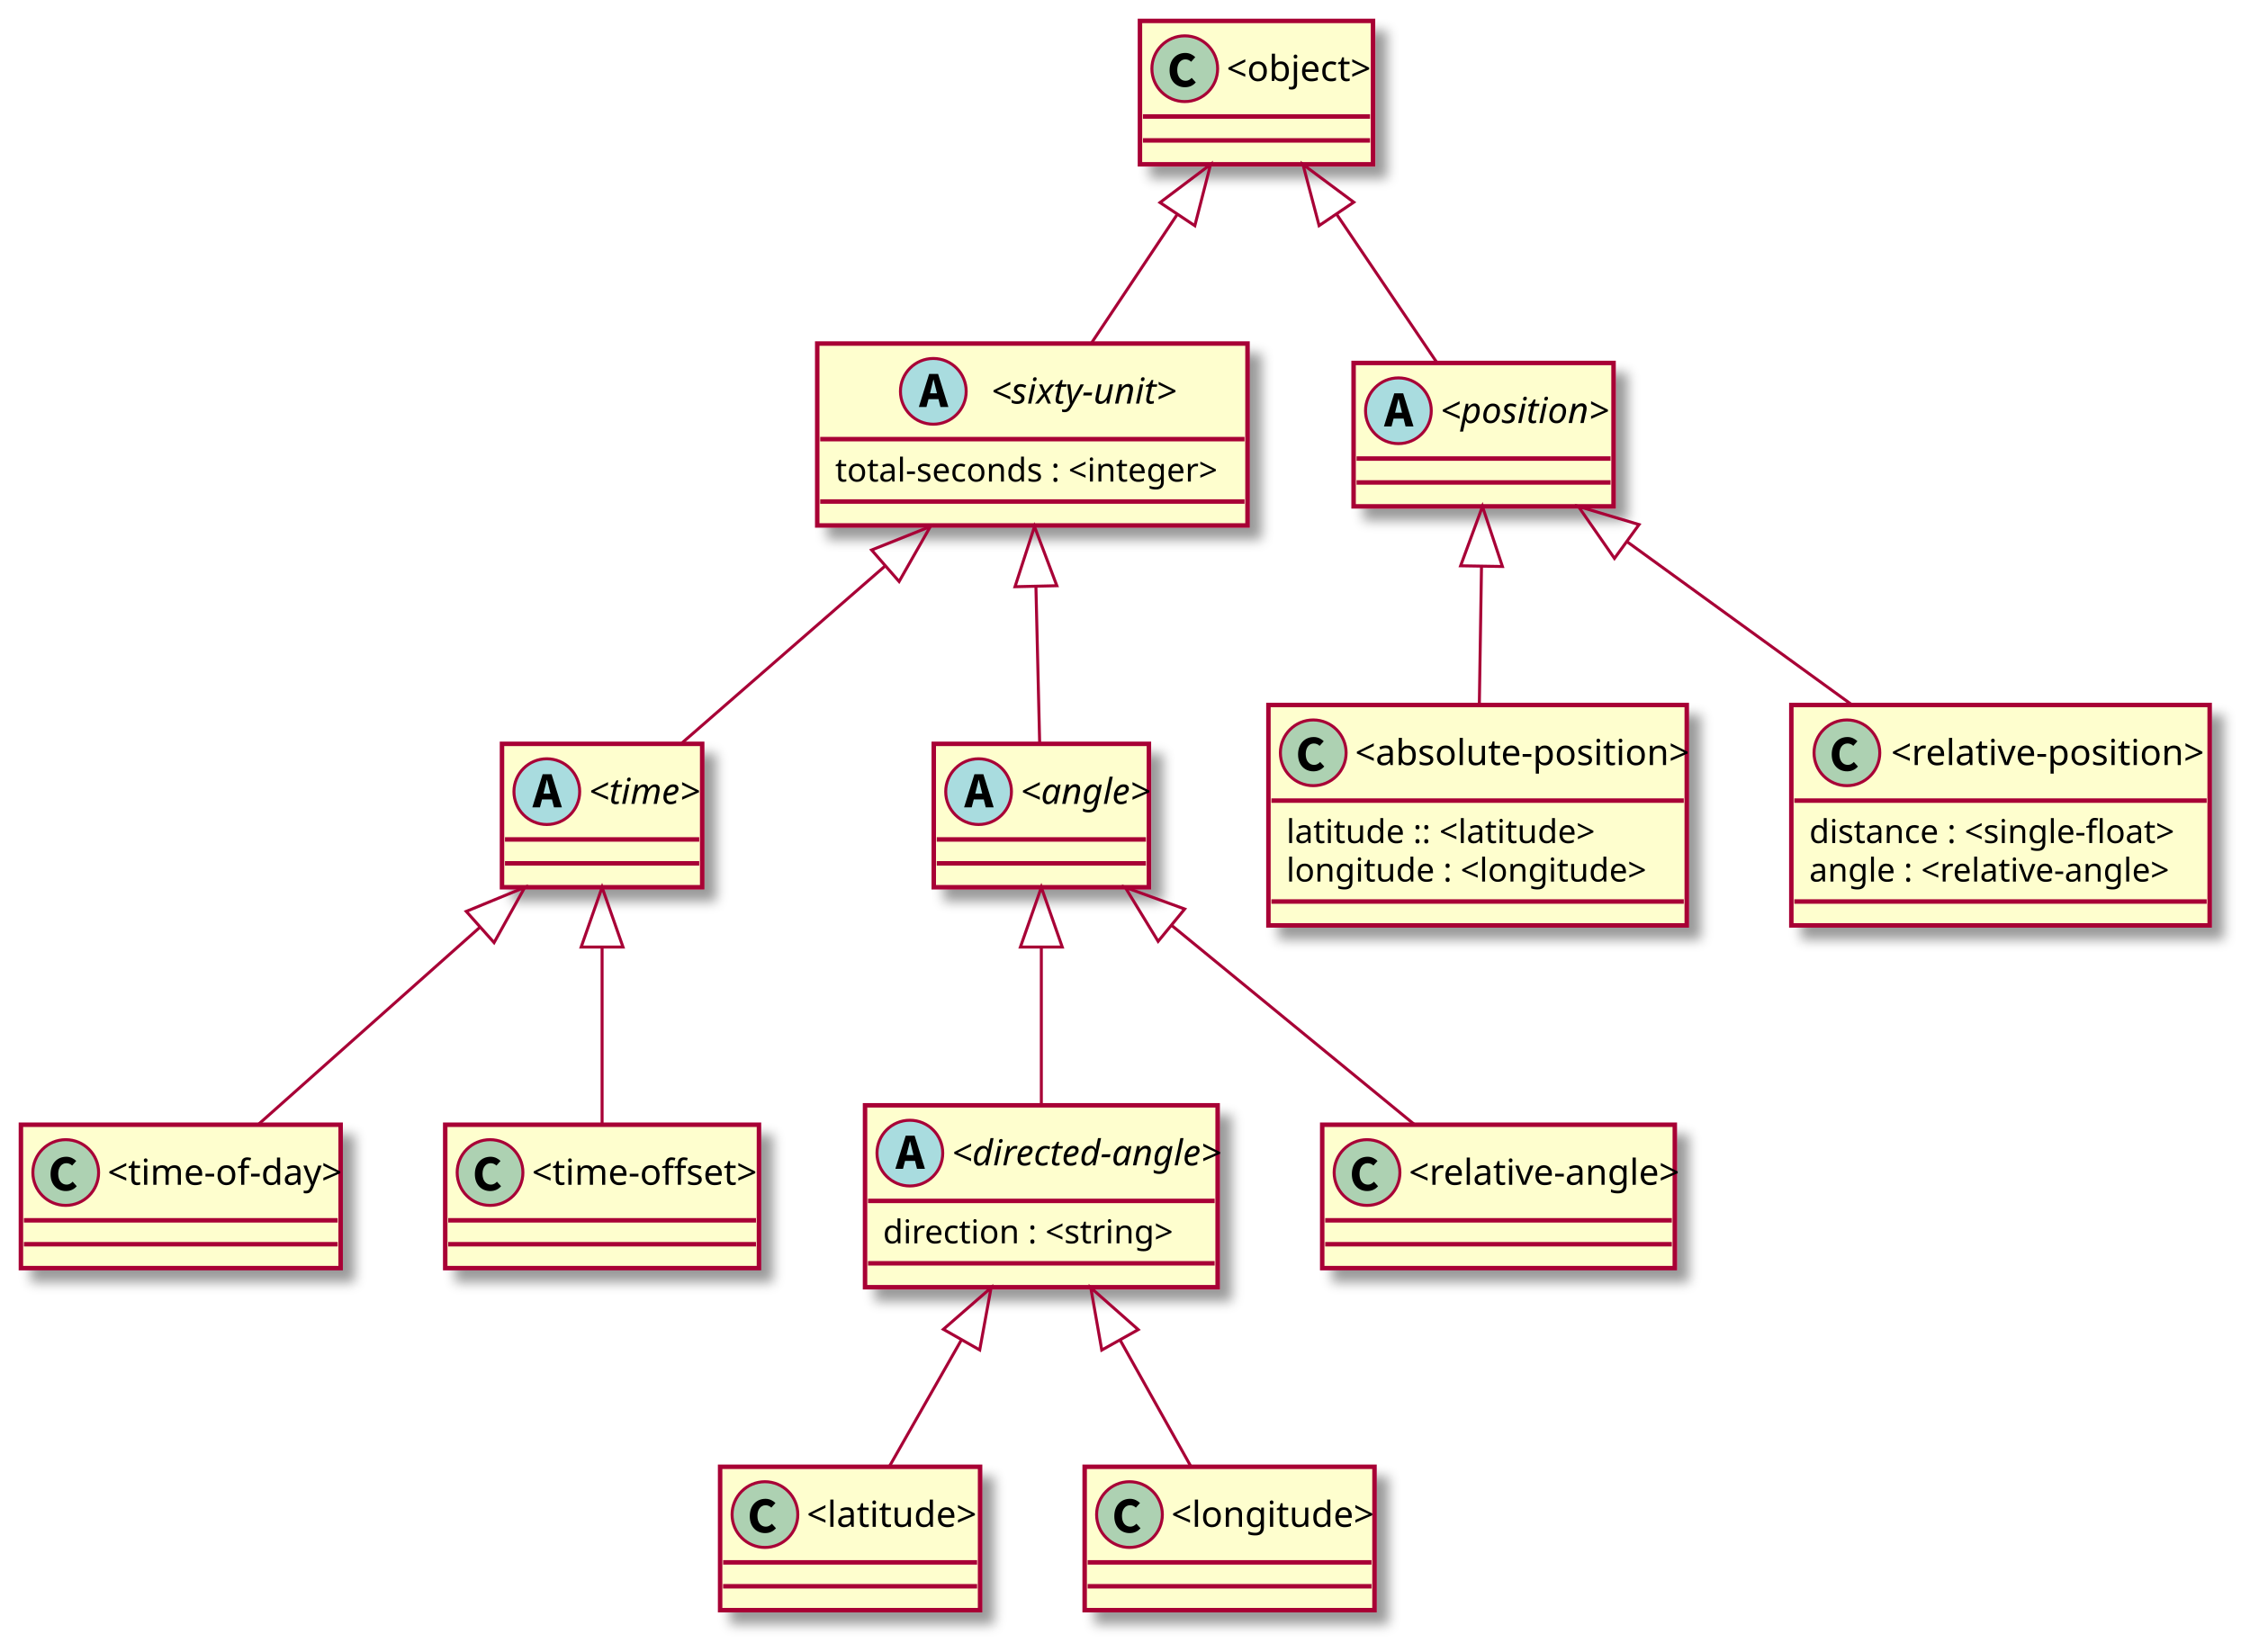
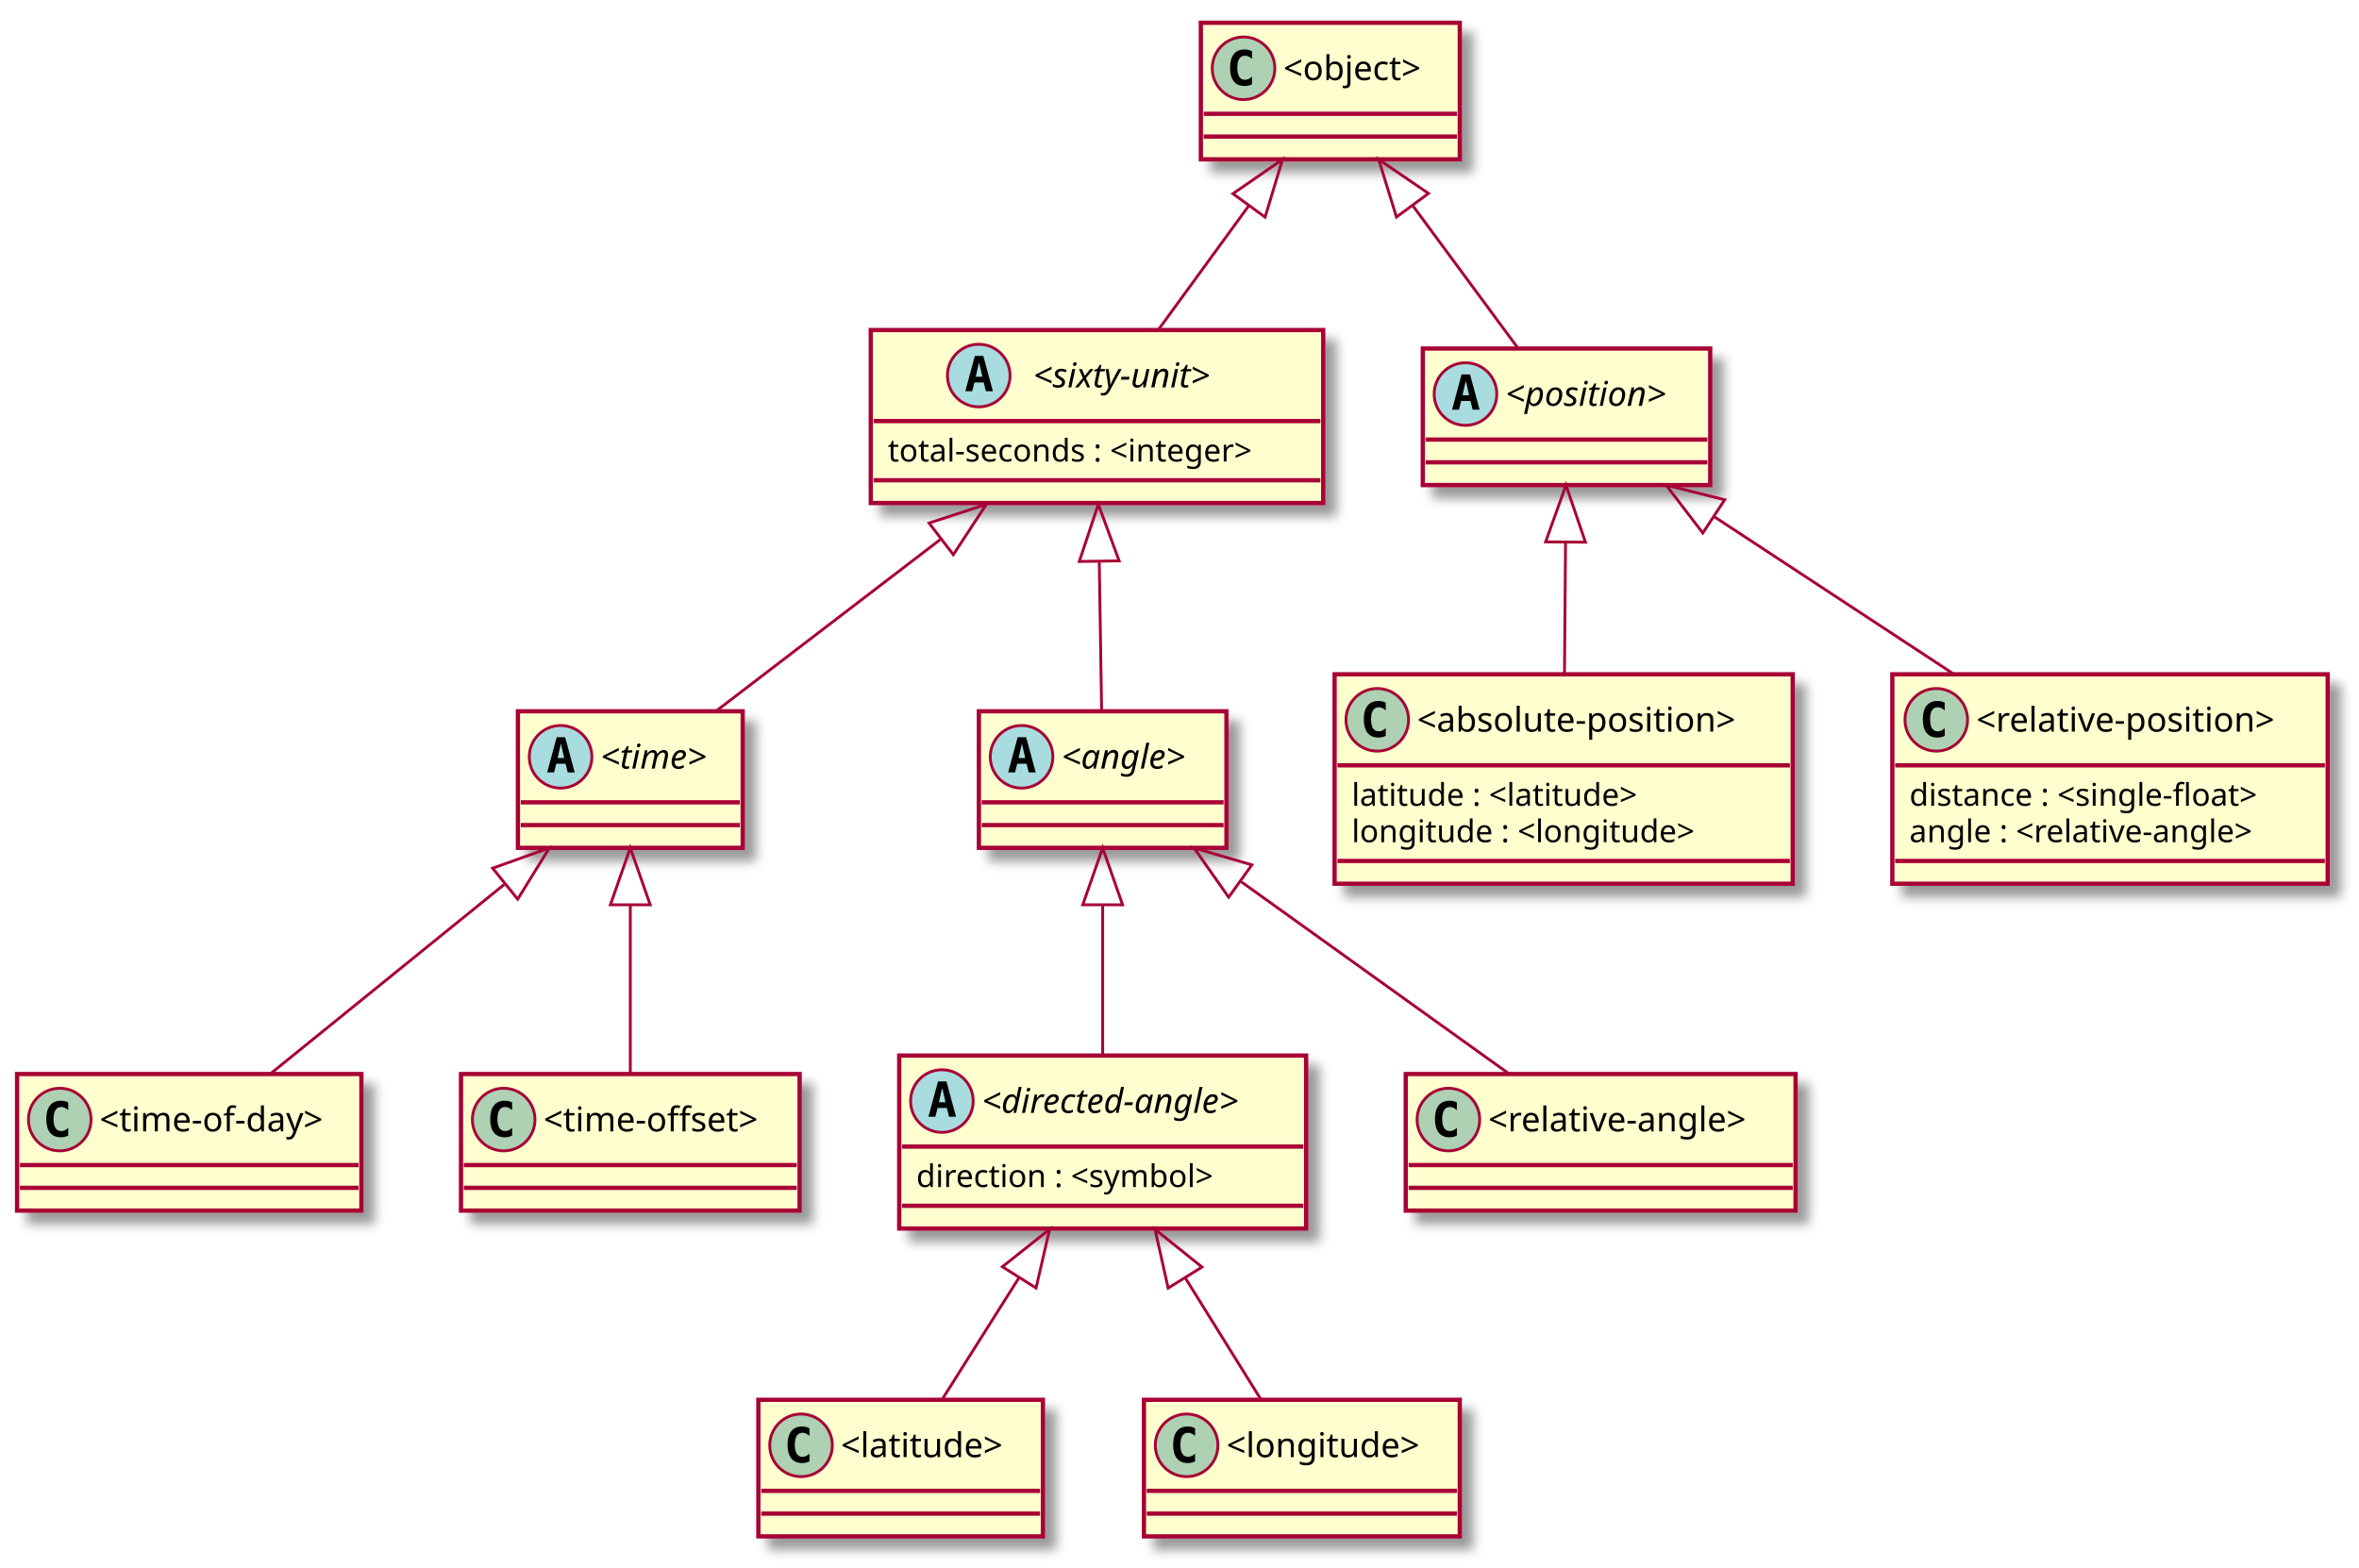
- <svg xmlns="http://www.w3.org/2000/svg" contentScriptType="application/ecmascript" contentStyleType="text/css" height="553px" preserveAspectRatio="none" style="width:753px;height:553px;background:#FFFFFF;" version="1.1" viewBox="0 0 753 553" width="753px" zoomAndPan="magnify">
+ <svg xmlns="http://www.w3.org/2000/svg" contentScriptType="application/ecmascript" contentStyleType="text/css" height="551px" preserveAspectRatio="none" style="width:829px;height:551px;" version="1.1" viewBox="0 0 829 551" width="829px" zoomAndPan="magnify">
  <defs>
-     <filter height="300%" id="f8x6vb3fpojpn" width="300%" x="-1" y="-1">
+     <filter height="300%" id="f16z5oaxtksscu" width="300%" x="-1" y="-1">
      <feGaussianBlur result="blurOut" stdDeviation="2.0" />
      <feColorMatrix in="blurOut" result="blurOut2" type="matrix" values="0 0 0 0 0 0 0 0 0 0 0 0 0 0 0 0 0 0 .4 0" />
      <feOffset dx="4.0" dy="4.0" in="blurOut2" result="blurOut3" />
      <feBlend in="SourceGraphic" in2="blurOut3" mode="normal" />
    </filter>
  </defs>
  <g>
-     <rect codeLine="2" fill="#FEFECE" filter="url(#f8x6vb3fpojpn)" height="48" id="&lt;object&gt;" style="stroke:#A80036;stroke-width:1.5;" width="78" x="381.5" y="7" />
-     <ellipse cx="396.5" cy="23" fill="#ADD1B2" rx="11" ry="11" style="stroke:#A80036;stroke-width:1.0;" />
-     <path d="M396.547,29.203 C398.047,29.203 399.281,28.641 400.188,27.578 L398.812,26.062 C398.266,26.656 397.609,27.047 396.812,27.047 C395.141,27.047 393.984,25.719 393.984,23.438 C393.984,21.219 395.141,19.875 396.703,19.875 C397.516,19.875 398.109,20.188 398.641,20.672 L400.016,19.125 C399.266,18.391 398.109,17.719 396.703,17.719 C393.75,17.719 391.422,19.859 391.422,23.531 C391.422,27.25 393.797,29.203 396.547,29.203 Z " fill="#000000" />
-     <text fill="#000000" font-family="sans-serif" font-size="12" lengthAdjust="spacing" textLength="46" x="410.5" y="27.102">&lt;object&gt;</text>
-     <line style="stroke:#A80036;stroke-width:1.5;" x1="382.5" x2="458.5" y1="39" y2="39" />
-     <line style="stroke:#A80036;stroke-width:1.5;" x1="382.5" x2="458.5" y1="47" y2="47" />
-     <rect codeLine="3" fill="#FEFECE" filter="url(#f8x6vb3fpojpn)" height="60.891" id="&lt;sixty-unit&gt;" style="stroke:#A80036;stroke-width:1.5;" width="144" x="273.5" y="115" />
-     <ellipse cx="312.35" cy="131" fill="#A9DCDF" rx="11" ry="11" style="stroke:#A80036;stroke-width:1.0;" />
-     <path d="M311.491,130.641 C311.788,129.531 312.1,128.25 312.366,127.062 L312.428,127.062 C312.694,128.25 313.022,129.531 313.319,130.641 L313.569,131.656 L311.241,131.656 L311.491,130.641 Z M307.506,136.25 L310.053,136.25 L310.741,133.609 L314.084,133.609 L314.741,136.25 L317.397,136.25 L313.944,125.172 L310.959,125.172 L307.506,136.25 Z " fill="#000000" />
-     <text fill="#000000" font-family="sans-serif" font-size="12" font-style="italic" lengthAdjust="spacing" textLength="59" x="331.65" y="135.102">&lt;sixty-unit&gt;</text>
-     <line style="stroke:#A80036;stroke-width:1.5;" x1="274.5" x2="416.5" y1="147" y2="147" />
-     <text fill="#000000" font-family="sans-serif" font-size="11" lengthAdjust="spacing" textLength="132" x="279.5" y="161.205">total-seconds : &lt;integer&gt;</text>
-     <line style="stroke:#A80036;stroke-width:1.5;" x1="274.5" x2="416.5" y1="167.891" y2="167.891" />
-     <rect codeLine="4" fill="#FEFECE" filter="url(#f8x6vb3fpojpn)" height="48" id="&lt;time&gt;" style="stroke:#A80036;stroke-width:1.5;" width="67" x="168" y="249" />
-     <ellipse cx="183" cy="265" fill="#A9DCDF" rx="11" ry="11" style="stroke:#A80036;stroke-width:1.0;" />
-     <path d="M182.141,264.641 C182.438,263.531 182.75,262.25 183.016,261.062 L183.078,261.062 C183.344,262.25 183.672,263.531 183.969,264.641 L184.219,265.656 L181.891,265.656 L182.141,264.641 Z M178.156,270.25 L180.703,270.25 L181.391,267.609 L184.734,267.609 L185.391,270.25 L188.047,270.25 L184.594,259.172 L181.609,259.172 L178.156,270.25 Z " fill="#000000" />
-     <text fill="#000000" font-family="sans-serif" font-size="12" font-style="italic" lengthAdjust="spacing" textLength="35" x="197" y="269.102">&lt;time&gt;</text>
-     <line style="stroke:#A80036;stroke-width:1.5;" x1="169" x2="234" y1="281" y2="281" />
-     <line style="stroke:#A80036;stroke-width:1.5;" x1="169" x2="234" y1="289" y2="289" />
-     <rect codeLine="5" fill="#FEFECE" filter="url(#f8x6vb3fpojpn)" height="48" id="&lt;angle&gt;" style="stroke:#A80036;stroke-width:1.5;" width="72" x="312.5" y="249" />
-     <ellipse cx="327.5" cy="265" fill="#A9DCDF" rx="11" ry="11" style="stroke:#A80036;stroke-width:1.0;" />
-     <path d="M326.641,264.641 C326.938,263.531 327.25,262.25 327.516,261.062 L327.578,261.062 C327.844,262.25 328.172,263.531 328.469,264.641 L328.719,265.656 L326.391,265.656 L326.641,264.641 Z M322.656,270.25 L325.203,270.25 L325.891,267.609 L329.234,267.609 L329.891,270.25 L332.547,270.25 L329.094,259.172 L326.109,259.172 L322.656,270.25 Z " fill="#000000" />
-     <text fill="#000000" font-family="sans-serif" font-size="12" font-style="italic" lengthAdjust="spacing" textLength="40" x="341.5" y="269.102">&lt;angle&gt;</text>
-     <line style="stroke:#A80036;stroke-width:1.5;" x1="313.5" x2="383.5" y1="281" y2="281" />
-     <line style="stroke:#A80036;stroke-width:1.5;" x1="313.5" x2="383.5" y1="289" y2="289" />
-     <rect codeLine="6" fill="#FEFECE" filter="url(#f8x6vb3fpojpn)" height="48" id="&lt;time-of-day&gt;" style="stroke:#A80036;stroke-width:1.5;" width="107" x="7" y="376.5" />
-     <ellipse cx="22" cy="392.5" fill="#ADD1B2" rx="11" ry="11" style="stroke:#A80036;stroke-width:1.0;" />
-     <path d="M22.047,398.703 C23.547,398.703 24.781,398.141 25.688,397.078 L24.312,395.562 C23.766,396.156 23.109,396.547 22.312,396.547 C20.641,396.547 19.484,395.219 19.484,392.938 C19.484,390.719 20.641,389.375 22.203,389.375 C23.016,389.375 23.609,389.688 24.141,390.172 L25.516,388.625 C24.766,387.891 23.609,387.219 22.203,387.219 C19.25,387.219 16.922,389.359 16.922,393.031 C16.922,396.75 19.297,398.703 22.047,398.703 Z " fill="#000000" />
-     <text fill="#000000" font-family="sans-serif" font-size="12" lengthAdjust="spacing" textLength="75" x="36" y="396.602">&lt;time-of-day&gt;</text>
-     <line style="stroke:#A80036;stroke-width:1.5;" x1="8" x2="113" y1="408.5" y2="408.5" />
-     <line style="stroke:#A80036;stroke-width:1.5;" x1="8" x2="113" y1="416.5" y2="416.5" />
-     <rect codeLine="7" fill="#FEFECE" filter="url(#f8x6vb3fpojpn)" height="48" id="&lt;time-offset&gt;" style="stroke:#A80036;stroke-width:1.5;" width="105" x="149" y="376.5" />
-     <ellipse cx="164" cy="392.5" fill="#ADD1B2" rx="11" ry="11" style="stroke:#A80036;stroke-width:1.0;" />
-     <path d="M164.047,398.703 C165.547,398.703 166.781,398.141 167.688,397.078 L166.312,395.562 C165.766,396.156 165.109,396.547 164.312,396.547 C162.641,396.547 161.484,395.219 161.484,392.938 C161.484,390.719 162.641,389.375 164.203,389.375 C165.016,389.375 165.609,389.688 166.141,390.172 L167.516,388.625 C166.766,387.891 165.609,387.219 164.203,387.219 C161.25,387.219 158.922,389.359 158.922,393.031 C158.922,396.75 161.297,398.703 164.047,398.703 Z " fill="#000000" />
-     <text fill="#000000" font-family="sans-serif" font-size="12" lengthAdjust="spacing" textLength="73" x="178" y="396.602">&lt;time-offset&gt;</text>
-     <line style="stroke:#A80036;stroke-width:1.5;" x1="150" x2="253" y1="408.5" y2="408.5" />
-     <line style="stroke:#A80036;stroke-width:1.5;" x1="150" x2="253" y1="416.5" y2="416.5" />
-     <rect codeLine="8" fill="#FEFECE" filter="url(#f8x6vb3fpojpn)" height="60.891" id="&lt;directed-angle&gt;" style="stroke:#A80036;stroke-width:1.5;" width="118" x="289.5" y="370" />
-     <ellipse cx="304.5" cy="386" fill="#A9DCDF" rx="11" ry="11" style="stroke:#A80036;stroke-width:1.0;" />
-     <path d="M303.641,385.641 C303.938,384.531 304.25,383.25 304.516,382.062 L304.578,382.062 C304.844,383.25 305.172,384.531 305.469,385.641 L305.719,386.656 L303.391,386.656 L303.641,385.641 Z M299.656,391.25 L302.203,391.25 L302.891,388.609 L306.234,388.609 L306.891,391.25 L309.547,391.25 L306.094,380.172 L303.109,380.172 L299.656,391.25 Z " fill="#000000" />
-     <text fill="#000000" font-family="sans-serif" font-size="12" font-style="italic" lengthAdjust="spacing" textLength="86" x="318.5" y="390.102">&lt;directed-angle&gt;</text>
-     <line style="stroke:#A80036;stroke-width:1.5;" x1="290.5" x2="406.5" y1="402" y2="402" />
-     <text fill="#000000" font-family="sans-serif" font-size="11" lengthAdjust="spacing" textLength="99" x="295.5" y="416.205">direction : &lt;string&gt;</text>
-     <line style="stroke:#A80036;stroke-width:1.5;" x1="290.5" x2="406.5" y1="422.891" y2="422.891" />
-     <rect codeLine="9" fill="#FEFECE" filter="url(#f8x6vb3fpojpn)" height="48" id="&lt;relative-angle&gt;" style="stroke:#A80036;stroke-width:1.5;" width="118" x="442.5" y="376.5" />
-     <ellipse cx="457.5" cy="392.5" fill="#ADD1B2" rx="11" ry="11" style="stroke:#A80036;stroke-width:1.0;" />
-     <path d="M457.547,398.703 C459.047,398.703 460.281,398.141 461.188,397.078 L459.812,395.562 C459.266,396.156 458.609,396.547 457.812,396.547 C456.141,396.547 454.984,395.219 454.984,392.938 C454.984,390.719 456.141,389.375 457.703,389.375 C458.516,389.375 459.109,389.688 459.641,390.172 L461.016,388.625 C460.266,387.891 459.109,387.219 457.703,387.219 C454.75,387.219 452.422,389.359 452.422,393.031 C452.422,396.75 454.797,398.703 457.547,398.703 Z " fill="#000000" />
-     <text fill="#000000" font-family="sans-serif" font-size="12" lengthAdjust="spacing" textLength="86" x="471.5" y="396.602">&lt;relative-angle&gt;</text>
-     <line style="stroke:#A80036;stroke-width:1.5;" x1="443.5" x2="559.5" y1="408.5" y2="408.5" />
-     <line style="stroke:#A80036;stroke-width:1.5;" x1="443.5" x2="559.5" y1="416.5" y2="416.5" />
-     <rect codeLine="10" fill="#FEFECE" filter="url(#f8x6vb3fpojpn)" height="48" id="&lt;position&gt;" style="stroke:#A80036;stroke-width:1.5;" width="87" x="453" y="121.5" />
-     <ellipse cx="468" cy="137.5" fill="#A9DCDF" rx="11" ry="11" style="stroke:#A80036;stroke-width:1.0;" />
-     <path d="M467.141,137.141 C467.438,136.031 467.75,134.75 468.016,133.562 L468.078,133.562 C468.344,134.75 468.672,136.031 468.969,137.141 L469.219,138.156 L466.891,138.156 L467.141,137.141 Z M463.156,142.75 L465.703,142.75 L466.391,140.109 L469.734,140.109 L470.391,142.75 L473.047,142.75 L469.594,131.672 L466.609,131.672 L463.156,142.75 Z " fill="#000000" />
-     <text fill="#000000" font-family="sans-serif" font-size="12" font-style="italic" lengthAdjust="spacing" textLength="55" x="482" y="141.602">&lt;position&gt;</text>
-     <line style="stroke:#A80036;stroke-width:1.5;" x1="454" x2="539" y1="153.5" y2="153.5" />
-     <line style="stroke:#A80036;stroke-width:1.5;" x1="454" x2="539" y1="161.5" y2="161.5" />
-     <rect codeLine="11" fill="#FEFECE" filter="url(#f8x6vb3fpojpn)" height="73.781" id="&lt;absolute-position&gt;" style="stroke:#A80036;stroke-width:1.5;" width="140" x="424.5" y="236" />
-     <ellipse cx="439.5" cy="252" fill="#ADD1B2" rx="11" ry="11" style="stroke:#A80036;stroke-width:1.0;" />
-     <path d="M439.547,258.203 C441.047,258.203 442.281,257.641 443.188,256.578 L441.812,255.062 C441.266,255.656 440.609,256.047 439.812,256.047 C438.141,256.047 436.984,254.719 436.984,252.438 C436.984,250.219 438.141,248.875 439.703,248.875 C440.516,248.875 441.109,249.188 441.641,249.672 L443.016,248.125 C442.266,247.391 441.109,246.719 439.703,246.719 C436.75,246.719 434.422,248.859 434.422,252.531 C434.422,256.25 436.797,258.203 439.547,258.203 Z " fill="#000000" />
-     <text fill="#000000" font-family="sans-serif" font-size="12" lengthAdjust="spacing" textLength="108" x="453.5" y="256.102">&lt;absolute-position&gt;</text>
-     <line style="stroke:#A80036;stroke-width:1.5;" x1="425.5" x2="563.5" y1="268" y2="268" />
-     <text fill="#000000" font-family="sans-serif" font-size="11" lengthAdjust="spacing" textLength="104" x="430.5" y="282.205">latitude :: &lt;latitude&gt;</text>
-     <text fill="#000000" font-family="sans-serif" font-size="11" lengthAdjust="spacing" textLength="123" x="430.5" y="295.096">longitude : &lt;longitude&gt;</text>
-     <line style="stroke:#A80036;stroke-width:1.5;" x1="425.5" x2="563.5" y1="301.781" y2="301.781" />
-     <rect codeLine="12" fill="#FEFECE" filter="url(#f8x6vb3fpojpn)" height="73.781" id="&lt;relative-position&gt;" style="stroke:#A80036;stroke-width:1.5;" width="140" x="599.5" y="236" />
-     <ellipse cx="618.1" cy="252" fill="#ADD1B2" rx="11" ry="11" style="stroke:#A80036;stroke-width:1.0;" />
-     <path d="M618.147,258.203 C619.647,258.203 620.881,257.641 621.788,256.578 L620.413,255.062 C619.866,255.656 619.209,256.047 618.413,256.047 C616.741,256.047 615.584,254.719 615.584,252.438 C615.584,250.219 616.741,248.875 618.303,248.875 C619.116,248.875 619.709,249.188 620.241,249.672 L621.616,248.125 C620.866,247.391 619.709,246.719 618.303,246.719 C615.35,246.719 613.022,248.859 613.022,252.531 C613.022,256.25 615.397,258.203 618.147,258.203 Z " fill="#000000" />
-     <text fill="#000000" font-family="sans-serif" font-size="12" lengthAdjust="spacing" textLength="100" x="632.9" y="256.102">&lt;relative-position&gt;</text>
-     <line style="stroke:#A80036;stroke-width:1.5;" x1="600.5" x2="738.5" y1="268" y2="268" />
-     <text fill="#000000" font-family="sans-serif" font-size="11" lengthAdjust="spacing" textLength="128" x="605.5" y="282.205">distance : &lt;single-float&gt;</text>
-     <text fill="#000000" font-family="sans-serif" font-size="11" lengthAdjust="spacing" textLength="125" x="605.5" y="295.096">angle : &lt;relative-angle&gt;</text>
-     <line style="stroke:#A80036;stroke-width:1.5;" x1="600.5" x2="738.5" y1="301.781" y2="301.781" />
-     <rect codeLine="13" fill="#FEFECE" filter="url(#f8x6vb3fpojpn)" height="48" id="&lt;latitude&gt;" style="stroke:#A80036;stroke-width:1.5;" width="87" x="241" y="491" />
-     <ellipse cx="256" cy="507" fill="#ADD1B2" rx="11" ry="11" style="stroke:#A80036;stroke-width:1.0;" />
-     <path d="M256.047,513.203 C257.547,513.203 258.781,512.641 259.688,511.578 L258.312,510.062 C257.766,510.656 257.109,511.047 256.312,511.047 C254.641,511.047 253.484,509.719 253.484,507.438 C253.484,505.219 254.641,503.875 256.203,503.875 C257.016,503.875 257.609,504.188 258.141,504.672 L259.516,503.125 C258.766,502.391 257.609,501.719 256.203,501.719 C253.25,501.719 250.922,503.859 250.922,507.531 C250.922,511.25 253.297,513.203 256.047,513.203 Z " fill="#000000" />
-     <text fill="#000000" font-family="sans-serif" font-size="12" lengthAdjust="spacing" textLength="55" x="270" y="511.102">&lt;latitude&gt;</text>
-     <line style="stroke:#A80036;stroke-width:1.5;" x1="242" x2="327" y1="523" y2="523" />
-     <line style="stroke:#A80036;stroke-width:1.5;" x1="242" x2="327" y1="531" y2="531" />
-     <rect codeLine="14" fill="#FEFECE" filter="url(#f8x6vb3fpojpn)" height="48" id="&lt;longitude&gt;" style="stroke:#A80036;stroke-width:1.5;" width="97" x="363" y="491" />
-     <ellipse cx="378" cy="507" fill="#ADD1B2" rx="11" ry="11" style="stroke:#A80036;stroke-width:1.0;" />
-     <path d="M378.047,513.203 C379.547,513.203 380.781,512.641 381.688,511.578 L380.312,510.062 C379.766,510.656 379.109,511.047 378.312,511.047 C376.641,511.047 375.484,509.719 375.484,507.438 C375.484,505.219 376.641,503.875 378.203,503.875 C379.016,503.875 379.609,504.188 380.141,504.672 L381.516,503.125 C380.766,502.391 379.609,501.719 378.203,501.719 C375.25,501.719 372.922,503.859 372.922,507.531 C372.922,511.25 375.297,513.203 378.047,513.203 Z " fill="#000000" />
-     <text fill="#000000" font-family="sans-serif" font-size="12" lengthAdjust="spacing" textLength="65" x="392" y="511.102">&lt;longitude&gt;</text>
-     <line style="stroke:#A80036;stroke-width:1.5;" x1="364" x2="459" y1="523" y2="523" />
-     <line style="stroke:#A80036;stroke-width:1.5;" x1="364" x2="459" y1="531" y2="531" />
-     <path codeLine="16" d="M393.97,71.79 C384.57,85.9 374.16,101.52 365.4,114.65 " fill="none" id="&lt;object&gt;-backto-&lt;sixty-unit&gt;" style="stroke:#A80036;stroke-width:1.0;" />
-     <polygon fill="none" points="388.22,67.8,405.14,55.04,399.87,75.56,388.22,67.8" style="stroke:#A80036;stroke-width:1.0;" />
-     <path codeLine="17" d="M447.3,71.68 C458.57,88.35 471.28,107.17 480.96,121.49 " fill="none" id="&lt;object&gt;-backto-&lt;position&gt;" style="stroke:#A80036;stroke-width:1.0;" />
-     <polygon fill="none" points="441.46,75.53,436.06,55.04,453.06,67.69,441.46,75.53" style="stroke:#A80036;stroke-width:1.0;" />
-     <path codeLine="18" d="M296.26,189.42 C273.45,209.29 247.25,232.13 228.19,248.74 " fill="none" id="&lt;sixty-unit&gt;-backto-&lt;time&gt;" style="stroke:#A80036;stroke-width:1.0;" />
-     <polygon fill="none" points="291.7,184.11,311.37,176.24,300.9,194.66,291.7,184.11" style="stroke:#A80036;stroke-width:1.0;" />
-     <path codeLine="19" d="M346.69,196.4 C347.13,214.48 347.59,234.04 347.94,248.74 " fill="none" id="&lt;sixty-unit&gt;-backto-&lt;angle&gt;" style="stroke:#A80036;stroke-width:1.0;" />
-     <polygon fill="none" points="339.69,196.4,346.21,176.24,353.69,196.07,339.69,196.4" style="stroke:#A80036;stroke-width:1.0;" />
-     <path codeLine="20" d="M160.56,310.44 C136.73,331.65 107.4,357.75 86.68,376.2 " fill="none" id="&lt;time&gt;-backto-&lt;time-of-day&gt;" style="stroke:#A80036;stroke-width:1.0;" />
-     <polygon fill="none" points="156.04,305.09,175.64,297.02,165.35,315.54,156.04,305.09" style="stroke:#A80036;stroke-width:1.0;" />
-     <path codeLine="21" d="M201.5,317.29 C201.5,337.06 201.5,359.7 201.5,376.2 " fill="none" id="&lt;time&gt;-backto-&lt;time-offset&gt;" style="stroke:#A80036;stroke-width:1.0;" />
-     <polygon fill="none" points="194.5,317.02,201.5,297.02,208.5,317.02,194.5,317.02" style="stroke:#A80036;stroke-width:1.0;" />
-     <path codeLine="22" d="M348.5,317.09 C348.5,334.53 348.5,354.22 348.5,369.98 " fill="none" id="&lt;angle&gt;-backto-&lt;directed-angle&gt;" style="stroke:#A80036;stroke-width:1.0;" />
-     <polygon fill="none" points="341.5,317.02,348.5,297.02,355.5,317.02,341.5,317.02" style="stroke:#A80036;stroke-width:1.0;" />
-     <path codeLine="23" d="M392.24,309.88 C418.31,331.27 450.65,357.79 473.36,376.42 " fill="none" id="&lt;angle&gt;-backto-&lt;relative-angle&gt;" style="stroke:#A80036;stroke-width:1.0;" />
-     <polygon fill="none" points="387.59,315.11,376.56,297.02,396.47,304.29,387.59,315.11" style="stroke:#A80036;stroke-width:1.0;" />
-     <path codeLine="24" d="M321.66,448.68 C313.41,463.18 304.69,478.51 297.77,490.67 " fill="none" id="&lt;directed-angle&gt;-backto-&lt;latitude&gt;" style="stroke:#A80036;stroke-width:1.0;" />
-     <polygon fill="none" points="315.71,444.98,331.68,431.06,327.88,451.9,315.71,444.98" style="stroke:#A80036;stroke-width:1.0;" />
-     <path codeLine="25" d="M374.92,448.68 C383.04,463.18 391.63,478.51 398.43,490.67 " fill="none" id="&lt;directed-angle&gt;-backto-&lt;longitude&gt;" style="stroke:#A80036;stroke-width:1.0;" />
-     <polygon fill="none" points="368.72,451.93,365.05,431.06,380.93,445.09,368.72,451.93" style="stroke:#A80036;stroke-width:1.0;" />
-     <path codeLine="26" d="M495.81,189.59 C495.57,204.65 495.31,221.39 495.08,235.82 " fill="none" id="&lt;position&gt;-backto-&lt;absolute-position&gt;" style="stroke:#A80036;stroke-width:1.0;" />
-     <polygon fill="none" points="488.82,189.4,496.13,169.52,502.81,189.63,488.82,189.4" style="stroke:#A80036;stroke-width:1.0;" />
-     <path codeLine="27" d="M544.65,181.43 C568.01,198.38 596.05,218.72 619.63,235.82 " fill="none" id="&lt;position&gt;-backto-&lt;relative-position&gt;" style="stroke:#A80036;stroke-width:1.0;" />
-     <polygon fill="none" points="540.31,186.93,528.23,169.52,548.53,175.6,540.31,186.93" style="stroke:#A80036;stroke-width:1.0;" />
+     <rect fill="#FEFECE" filter="url(#f16z5oaxtksscu)" height="48" id="&lt;object&gt;" style="stroke: #A80036; stroke-width: 1.5;" width="91" x="422" y="8" />
+     <ellipse cx="437" cy="24" fill="#ADD1B2" rx="11" ry="11" style="stroke: #A80036; stroke-width: 1.0;" />
+     <path d="M439.969,29.641 Q439.391,29.938 438.75,30.078 Q438.109,30.234 437.406,30.234 Q434.906,30.234 433.578,28.594 Q432.266,26.938 432.266,23.812 Q432.266,20.688 433.578,19.031 Q434.906,17.375 437.406,17.375 Q438.109,17.375 438.75,17.531 Q439.406,17.688 439.969,17.984 L439.969,20.703 Q439.344,20.125 438.75,19.859 Q438.156,19.578 437.531,19.578 Q436.188,19.578 435.5,20.656 Q434.812,21.719 434.812,23.812 Q434.812,25.906 435.5,26.984 Q436.188,28.047 437.531,28.047 Q438.156,28.047 438.75,27.781 Q439.344,27.5 439.969,26.922 L439.969,29.641 Z " />
+     <text fill="#000000" font-family="sans-serif" font-size="12" lengthAdjust="spacingAndGlyphs" textLength="59" x="451" y="28.154">&lt;object&gt;</text>
+     <line style="stroke: #A80036; stroke-width: 1.5;" x1="423" x2="512" y1="40" y2="40" />
+     <line style="stroke: #A80036; stroke-width: 1.5;" x1="423" x2="512" y1="48" y2="48" />
+     <rect fill="#FEFECE" filter="url(#f16z5oaxtksscu)" height="60.805" id="&lt;sixty-unit&gt;" style="stroke: #A80036; stroke-width: 1.5;" width="159" x="306" y="116" />
+     <ellipse cx="343.95" cy="132" fill="#A9DCDF" rx="11" ry="11" style="stroke: #A80036; stroke-width: 1.0;" />
+     <path d="M344.059,127.344 L342.903,132.422 L345.231,132.422 L344.059,127.344 Z M342.575,125.109 L345.559,125.109 L348.919,137.5 L346.466,137.5 L345.7,134.438 L342.419,134.438 L341.669,137.5 L339.231,137.5 L342.575,125.109 Z " />
+     <text fill="#000000" font-family="sans-serif" font-size="12" font-style="italic" lengthAdjust="spacingAndGlyphs" textLength="76" x="363.05" y="136.154">&lt;sixty-unit&gt;</text>
+     <line style="stroke: #A80036; stroke-width: 1.5;" x1="307" x2="464" y1="148" y2="148" />
+     <text fill="#000000" font-family="sans-serif" font-size="11" lengthAdjust="spacingAndGlyphs" textLength="147" x="312" y="162.21">total-seconds : &lt;integer&gt;</text>
+     <line style="stroke: #A80036; stroke-width: 1.5;" x1="307" x2="464" y1="168.805" y2="168.805" />
+     <rect fill="#FEFECE" filter="url(#f16z5oaxtksscu)" height="48" id="&lt;time&gt;" style="stroke: #A80036; stroke-width: 1.5;" width="79" x="182" y="250" />
+     <ellipse cx="197" cy="266" fill="#A9DCDF" rx="11" ry="11" style="stroke: #A80036; stroke-width: 1.0;" />
+     <path d="M197.109,261.344 L195.953,266.422 L198.281,266.422 L197.109,261.344 Z M195.625,259.109 L198.609,259.109 L201.969,271.5 L199.516,271.5 L198.75,268.438 L195.469,268.438 L194.719,271.5 L192.281,271.5 L195.625,259.109 Z " />
+     <text fill="#000000" font-family="sans-serif" font-size="12" font-style="italic" lengthAdjust="spacingAndGlyphs" textLength="47" x="211" y="270.154">&lt;time&gt;</text>
+     <line style="stroke: #A80036; stroke-width: 1.5;" x1="183" x2="260" y1="282" y2="282" />
+     <line style="stroke: #A80036; stroke-width: 1.5;" x1="183" x2="260" y1="290" y2="290" />
+     <rect fill="#FEFECE" filter="url(#f16z5oaxtksscu)" height="48" id="&lt;angle&gt;" style="stroke: #A80036; stroke-width: 1.5;" width="87" x="344" y="250" />
+     <ellipse cx="359" cy="266" fill="#A9DCDF" rx="11" ry="11" style="stroke: #A80036; stroke-width: 1.0;" />
+     <path d="M359.109,261.344 L357.953,266.422 L360.281,266.422 L359.109,261.344 Z M357.625,259.109 L360.609,259.109 L363.969,271.5 L361.516,271.5 L360.75,268.438 L357.469,268.438 L356.719,271.5 L354.281,271.5 L357.625,259.109 Z " />
+     <text fill="#000000" font-family="sans-serif" font-size="12" font-style="italic" lengthAdjust="spacingAndGlyphs" textLength="55" x="373" y="270.154">&lt;angle&gt;</text>
+     <line style="stroke: #A80036; stroke-width: 1.5;" x1="345" x2="430" y1="282" y2="282" />
+     <line style="stroke: #A80036; stroke-width: 1.5;" x1="345" x2="430" y1="290" y2="290" />
+     <rect fill="#FEFECE" filter="url(#f16z5oaxtksscu)" height="48" id="&lt;time-of-day&gt;" style="stroke: #A80036; stroke-width: 1.5;" width="121" x="6" y="377.5" />
+     <ellipse cx="21" cy="393.5" fill="#ADD1B2" rx="11" ry="11" style="stroke: #A80036; stroke-width: 1.0;" />
+     <path d="M23.969,399.141 Q23.391,399.438 22.75,399.578 Q22.109,399.734 21.406,399.734 Q18.906,399.734 17.578,398.094 Q16.266,396.438 16.266,393.312 Q16.266,390.188 17.578,388.531 Q18.906,386.875 21.406,386.875 Q22.109,386.875 22.75,387.031 Q23.406,387.188 23.969,387.484 L23.969,390.203 Q23.344,389.625 22.75,389.359 Q22.156,389.078 21.531,389.078 Q20.188,389.078 19.5,390.156 Q18.812,391.219 18.812,393.312 Q18.812,395.406 19.5,396.484 Q20.188,397.547 21.531,397.547 Q22.156,397.547 22.75,397.281 Q23.344,397 23.969,396.422 L23.969,399.141 Z " />
+     <text fill="#000000" font-family="sans-serif" font-size="12" lengthAdjust="spacingAndGlyphs" textLength="89" x="35" y="397.654">&lt;time-of-day&gt;</text>
+     <line style="stroke: #A80036; stroke-width: 1.5;" x1="7" x2="126" y1="409.5" y2="409.5" />
+     <line style="stroke: #A80036; stroke-width: 1.5;" x1="7" x2="126" y1="417.5" y2="417.5" />
+     <rect fill="#FEFECE" filter="url(#f16z5oaxtksscu)" height="48" id="&lt;time-offset&gt;" style="stroke: #A80036; stroke-width: 1.5;" width="119" x="162" y="377.5" />
+     <ellipse cx="177" cy="393.5" fill="#ADD1B2" rx="11" ry="11" style="stroke: #A80036; stroke-width: 1.0;" />
+     <path d="M179.969,399.141 Q179.391,399.438 178.75,399.578 Q178.109,399.734 177.406,399.734 Q174.906,399.734 173.578,398.094 Q172.266,396.438 172.266,393.312 Q172.266,390.188 173.578,388.531 Q174.906,386.875 177.406,386.875 Q178.109,386.875 178.75,387.031 Q179.406,387.188 179.969,387.484 L179.969,390.203 Q179.344,389.625 178.75,389.359 Q178.156,389.078 177.531,389.078 Q176.188,389.078 175.5,390.156 Q174.812,391.219 174.812,393.312 Q174.812,395.406 175.5,396.484 Q176.188,397.547 177.531,397.547 Q178.156,397.547 178.75,397.281 Q179.344,397 179.969,396.422 L179.969,399.141 Z " />
+     <text fill="#000000" font-family="sans-serif" font-size="12" lengthAdjust="spacingAndGlyphs" textLength="87" x="191" y="397.654">&lt;time-offset&gt;</text>
+     <line style="stroke: #A80036; stroke-width: 1.5;" x1="163" x2="280" y1="409.5" y2="409.5" />
+     <line style="stroke: #A80036; stroke-width: 1.5;" x1="163" x2="280" y1="417.5" y2="417.5" />
+     <rect fill="#FEFECE" filter="url(#f16z5oaxtksscu)" height="60.805" id="&lt;directed-angle&gt;" style="stroke: #A80036; stroke-width: 1.5;" width="143" x="316" y="371" />
+     <ellipse cx="331" cy="387" fill="#A9DCDF" rx="11" ry="11" style="stroke: #A80036; stroke-width: 1.0;" />
+     <path d="M331.109,382.344 L329.953,387.422 L332.281,387.422 L331.109,382.344 Z M329.625,380.109 L332.609,380.109 L335.969,392.5 L333.516,392.5 L332.75,389.438 L329.469,389.438 L328.719,392.5 L326.281,392.5 L329.625,380.109 Z " />
+     <text fill="#000000" font-family="sans-serif" font-size="12" font-style="italic" lengthAdjust="spacingAndGlyphs" textLength="111" x="345" y="391.154">&lt;directed-angle&gt;</text>
+     <line style="stroke: #A80036; stroke-width: 1.5;" x1="317" x2="458" y1="403" y2="403" />
+     <text fill="#000000" font-family="sans-serif" font-size="11" lengthAdjust="spacingAndGlyphs" textLength="120" x="322" y="417.21">direction : &lt;symbol&gt;</text>
+     <line style="stroke: #A80036; stroke-width: 1.5;" x1="317" x2="458" y1="423.805" y2="423.805" />
+     <rect fill="#FEFECE" filter="url(#f16z5oaxtksscu)" height="48" id="&lt;relative-angle&gt;" style="stroke: #A80036; stroke-width: 1.5;" width="137" x="494" y="377.5" />
+     <ellipse cx="509" cy="393.5" fill="#ADD1B2" rx="11" ry="11" style="stroke: #A80036; stroke-width: 1.0;" />
+     <path d="M511.969,399.141 Q511.391,399.438 510.75,399.578 Q510.109,399.734 509.406,399.734 Q506.906,399.734 505.578,398.094 Q504.266,396.438 504.266,393.312 Q504.266,390.188 505.578,388.531 Q506.906,386.875 509.406,386.875 Q510.109,386.875 510.75,387.031 Q511.406,387.188 511.969,387.484 L511.969,390.203 Q511.344,389.625 510.75,389.359 Q510.156,389.078 509.531,389.078 Q508.188,389.078 507.5,390.156 Q506.812,391.219 506.812,393.312 Q506.812,395.406 507.5,396.484 Q508.188,397.547 509.531,397.547 Q510.156,397.547 510.75,397.281 Q511.344,397 511.969,396.422 L511.969,399.141 Z " />
+     <text fill="#000000" font-family="sans-serif" font-size="12" lengthAdjust="spacingAndGlyphs" textLength="105" x="523" y="397.654">&lt;relative-angle&gt;</text>
+     <line style="stroke: #A80036; stroke-width: 1.5;" x1="495" x2="630" y1="409.5" y2="409.5" />
+     <line style="stroke: #A80036; stroke-width: 1.5;" x1="495" x2="630" y1="417.5" y2="417.5" />
+     <rect fill="#FEFECE" filter="url(#f16z5oaxtksscu)" height="48" id="&lt;position&gt;" style="stroke: #A80036; stroke-width: 1.5;" width="101" x="500" y="122.5" />
+     <ellipse cx="515" cy="138.5" fill="#A9DCDF" rx="11" ry="11" style="stroke: #A80036; stroke-width: 1.0;" />
+     <path d="M515.109,133.844 L513.953,138.922 L516.281,138.922 L515.109,133.844 Z M513.625,131.609 L516.609,131.609 L519.969,144 L517.516,144 L516.75,140.938 L513.469,140.938 L512.719,144 L510.281,144 L513.625,131.609 Z " />
+     <text fill="#000000" font-family="sans-serif" font-size="12" font-style="italic" lengthAdjust="spacingAndGlyphs" textLength="69" x="529" y="142.654">&lt;position&gt;</text>
+     <line style="stroke: #A80036; stroke-width: 1.5;" x1="501" x2="600" y1="154.5" y2="154.5" />
+     <line style="stroke: #A80036; stroke-width: 1.5;" x1="501" x2="600" y1="162.5" y2="162.5" />
+     <rect fill="#FEFECE" filter="url(#f16z5oaxtksscu)" height="73.609" id="&lt;absolute-position&gt;" style="stroke: #A80036; stroke-width: 1.5;" width="161" x="469" y="237" />
+     <ellipse cx="484" cy="253" fill="#ADD1B2" rx="11" ry="11" style="stroke: #A80036; stroke-width: 1.0;" />
+     <path d="M486.969,258.641 Q486.391,258.938 485.75,259.078 Q485.109,259.234 484.406,259.234 Q481.906,259.234 480.578,257.594 Q479.266,255.938 479.266,252.812 Q479.266,249.688 480.578,248.031 Q481.906,246.375 484.406,246.375 Q485.109,246.375 485.75,246.531 Q486.406,246.688 486.969,246.984 L486.969,249.703 Q486.344,249.125 485.75,248.859 Q485.156,248.578 484.531,248.578 Q483.188,248.578 482.5,249.656 Q481.812,250.719 481.812,252.812 Q481.812,254.906 482.5,255.984 Q483.188,257.047 484.531,257.047 Q485.156,257.047 485.75,256.781 Q486.344,256.5 486.969,255.922 L486.969,258.641 Z " />
+     <text fill="#000000" font-family="sans-serif" font-size="12" lengthAdjust="spacingAndGlyphs" textLength="129" x="498" y="257.154">&lt;absolute-position&gt;</text>
+     <line style="stroke: #A80036; stroke-width: 1.5;" x1="470" x2="629" y1="269" y2="269" />
+     <text fill="#000000" font-family="sans-serif" font-size="11" lengthAdjust="spacingAndGlyphs" textLength="114" x="475" y="283.21">latitude : &lt;latitude&gt;</text>
+     <text fill="#000000" font-family="sans-serif" font-size="11" lengthAdjust="spacingAndGlyphs" textLength="134" x="475" y="296.015">longitude : &lt;longitude&gt;</text>
+     <line style="stroke: #A80036; stroke-width: 1.5;" x1="470" x2="629" y1="302.609" y2="302.609" />
+     <rect fill="#FEFECE" filter="url(#f16z5oaxtksscu)" height="73.609" id="&lt;relative-position&gt;" style="stroke: #A80036; stroke-width: 1.5;" width="153" x="665" y="237" />
+     <ellipse cx="680.45" cy="253" fill="#ADD1B2" rx="11" ry="11" style="stroke: #A80036; stroke-width: 1.0;" />
+     <path d="M683.419,258.641 Q682.841,258.938 682.2,259.078 Q681.559,259.234 680.856,259.234 Q678.356,259.234 677.028,257.594 Q675.716,255.938 675.716,252.812 Q675.716,249.688 677.028,248.031 Q678.356,246.375 680.856,246.375 Q681.559,246.375 682.2,246.531 Q682.856,246.688 683.419,246.984 L683.419,249.703 Q682.794,249.125 682.2,248.859 Q681.606,248.578 680.981,248.578 Q679.638,248.578 678.95,249.656 Q678.263,250.719 678.263,252.812 Q678.263,254.906 678.95,255.984 Q679.638,257.047 680.981,257.047 Q681.606,257.047 682.2,256.781 Q682.794,256.5 683.419,255.922 L683.419,258.641 Z " />
+     <text fill="#000000" font-family="sans-serif" font-size="12" lengthAdjust="spacingAndGlyphs" textLength="120" x="694.55" y="257.154">&lt;relative-position&gt;</text>
+     <line style="stroke: #A80036; stroke-width: 1.5;" x1="666" x2="817" y1="269" y2="269" />
+     <text fill="#000000" font-family="sans-serif" font-size="11" lengthAdjust="spacingAndGlyphs" textLength="141" x="671" y="283.21">distance : &lt;single-float&gt;</text>
+     <text fill="#000000" font-family="sans-serif" font-size="11" lengthAdjust="spacingAndGlyphs" textLength="138" x="671" y="296.015">angle : &lt;relative-angle&gt;</text>
+     <line style="stroke: #A80036; stroke-width: 1.5;" x1="666" x2="817" y1="302.609" y2="302.609" />
+     <rect fill="#FEFECE" filter="url(#f16z5oaxtksscu)" height="48" id="&lt;latitude&gt;" style="stroke: #A80036; stroke-width: 1.5;" width="100" x="266.5" y="492" />
+     <ellipse cx="281.5" cy="508" fill="#ADD1B2" rx="11" ry="11" style="stroke: #A80036; stroke-width: 1.0;" />
+     <path d="M284.469,513.641 Q283.891,513.938 283.25,514.078 Q282.609,514.234 281.906,514.234 Q279.406,514.234 278.078,512.594 Q276.766,510.938 276.766,507.812 Q276.766,504.688 278.078,503.031 Q279.406,501.375 281.906,501.375 Q282.609,501.375 283.25,501.531 Q283.906,501.688 284.469,501.984 L284.469,504.703 Q283.844,504.125 283.25,503.859 Q282.656,503.578 282.031,503.578 Q280.688,503.578 280,504.656 Q279.312,505.719 279.312,507.812 Q279.312,509.906 280,510.984 Q280.688,512.047 282.031,512.047 Q282.656,512.047 283.25,511.781 Q283.844,511.5 284.469,510.922 L284.469,513.641 Z " />
+     <text fill="#000000" font-family="sans-serif" font-size="12" lengthAdjust="spacingAndGlyphs" textLength="68" x="295.5" y="512.154">&lt;latitude&gt;</text>
+     <line style="stroke: #A80036; stroke-width: 1.5;" x1="267.5" x2="365.5" y1="524" y2="524" />
+     <line style="stroke: #A80036; stroke-width: 1.5;" x1="267.5" x2="365.5" y1="532" y2="532" />
+     <rect fill="#FEFECE" filter="url(#f16z5oaxtksscu)" height="48" id="&lt;longitude&gt;" style="stroke: #A80036; stroke-width: 1.5;" width="111" x="402" y="492" />
+     <ellipse cx="417" cy="508" fill="#ADD1B2" rx="11" ry="11" style="stroke: #A80036; stroke-width: 1.0;" />
+     <path d="M419.969,513.641 Q419.391,513.938 418.75,514.078 Q418.109,514.234 417.406,514.234 Q414.906,514.234 413.578,512.594 Q412.266,510.938 412.266,507.812 Q412.266,504.688 413.578,503.031 Q414.906,501.375 417.406,501.375 Q418.109,501.375 418.75,501.531 Q419.406,501.688 419.969,501.984 L419.969,504.703 Q419.344,504.125 418.75,503.859 Q418.156,503.578 417.531,503.578 Q416.188,503.578 415.5,504.656 Q414.812,505.719 414.812,507.812 Q414.812,509.906 415.5,510.984 Q416.188,512.047 417.531,512.047 Q418.156,512.047 418.75,511.781 Q419.344,511.5 419.969,510.922 L419.969,513.641 Z " />
+     <text fill="#000000" font-family="sans-serif" font-size="12" lengthAdjust="spacingAndGlyphs" textLength="79" x="431" y="512.154">&lt;longitude&gt;</text>
+     <line style="stroke: #A80036; stroke-width: 1.5;" x1="403" x2="512" y1="524" y2="524" />
+     <line style="stroke: #A80036; stroke-width: 1.5;" x1="403" x2="512" y1="532" y2="532" />
+     <path d="M438.84,72.32 C428.47,86.55 416.94,102.37 407.26,115.65 " fill="none" id="&lt;object&gt;&lt;-&lt;sixty-unit&gt;" style="stroke: #A80036; stroke-width: 1.0;" />
+     <polygon fill="none" points="433.27,68.08,450.71,56.04,444.58,76.32,433.27,68.08" style="stroke: #A80036; stroke-width: 1.0;" />
+     <path d="M496.38,72.15 C508.78,88.95 522.84,108.02 533.53,122.49 " fill="none" id="&lt;object&gt;&lt;-&lt;position&gt;" style="stroke: #A80036; stroke-width: 1.0;" />
+     <polygon fill="none" points="490.74,76.29,484.5,56.04,502,67.98,490.74,76.29" style="stroke: #A80036; stroke-width: 1.0;" />
+     <path d="M330.48,189.6 C304.16,209.74 273.66,233.08 251.63,249.94 " fill="none" id="&lt;sixty-unit&gt;&lt;-&lt;time&gt;" style="stroke: #A80036; stroke-width: 1.0;" />
+     <polygon fill="none" points="326.5,183.84,346.63,177.24,335.01,194.96,326.5,183.84" style="stroke: #A80036; stroke-width: 1.0;" />
+     <path d="M386.3,197.4 C386.58,215.48 386.9,235.04 387.13,249.74 " fill="none" id="&lt;sixty-unit&gt;&lt;-&lt;angle&gt;" style="stroke: #A80036; stroke-width: 1.0;" />
+     <polygon fill="none" points="379.29,197.35,385.97,177.24,393.29,197.13,379.29,197.35" style="stroke: #A80036; stroke-width: 1.0;" />
+     <path d="M177.19,310.88 C150.77,332.27 118.01,358.79 95.01,377.42 " fill="none" id="&lt;time&gt;&lt;-&lt;time-of-day&gt;" style="stroke: #A80036; stroke-width: 1.0;" />
+     <polygon fill="none" points="173.12,305.16,193.07,298.02,181.93,316.04,173.12,305.16" style="stroke: #A80036; stroke-width: 1.0;" />
+     <path d="M221.5,318.29 C221.5,338.06 221.5,360.7 221.5,377.2 " fill="none" id="&lt;time&gt;&lt;-&lt;time-offset&gt;" style="stroke: #A80036; stroke-width: 1.0;" />
+     <polygon fill="none" points="214.5,318.02,221.5,298.02,228.5,318.02,214.5,318.02" style="stroke: #A80036; stroke-width: 1.0;" />
+     <path d="M387.5,318.09 C387.5,335.53 387.5,355.22 387.5,370.98 " fill="none" id="&lt;angle&gt;&lt;-&lt;directed-angle&gt;" style="stroke: #A80036; stroke-width: 1.0;" />
+     <polygon fill="none" points="380.5,318.02,387.5,298.02,394.5,318.02,380.5,318.02" style="stroke: #A80036; stroke-width: 1.0;" />
+     <path d="M436.26,309.97 C466.3,331.51 503.97,358.53 530.31,377.42 " fill="none" id="&lt;angle&gt;&lt;-&lt;relative-angle&gt;" style="stroke: #A80036; stroke-width: 1.0;" />
+     <polygon fill="none" points="431.77,315.36,419.6,298.02,439.93,303.99,431.77,315.36" style="stroke: #A80036; stroke-width: 1.0;" />
+     <path d="M358.03,449.2 C348.79,463.84 338.98,479.37 331.22,491.67 " fill="none" id="&lt;directed-angle&gt;&lt;-&lt;latitude&gt;" style="stroke: #A80036; stroke-width: 1.0;" />
+     <polygon fill="none" points="352.25,445.24,368.85,432.06,364.09,452.71,352.25,445.24" style="stroke: #A80036; stroke-width: 1.0;" />
+     <path d="M416.56,449.2 C425.67,463.84 435.33,479.37 442.98,491.67 " fill="none" id="&lt;directed-angle&gt;&lt;-&lt;longitude&gt;" style="stroke: #A80036; stroke-width: 1.0;" />
+     <polygon fill="none" points="410.51,452.74,405.89,432.06,422.4,445.34,410.51,452.74" style="stroke: #A80036; stroke-width: 1.0;" />
+     <path d="M550.16,190.59 C550.04,205.65 549.9,222.39 549.79,236.82 " fill="none" id="&lt;position&gt;&lt;-&lt;absolute-position&gt;" style="stroke: #A80036; stroke-width: 1.0;" />
+     <polygon fill="none" points="543.16,190.46,550.32,170.52,557.16,190.57,543.16,190.46" style="stroke: #A80036; stroke-width: 1.0;" />
+     <path d="M602.54,181.69 C628.55,198.78 660.02,219.46 686.44,236.82 " fill="none" id="&lt;position&gt;&lt;-&lt;relative-position&gt;" style="stroke: #A80036; stroke-width: 1.0;" />
+     <polygon fill="none" points="598.4,187.35,585.53,170.52,606.09,175.65,598.4,187.35" style="stroke: #A80036; stroke-width: 1.0;" />
  </g>
</svg>
